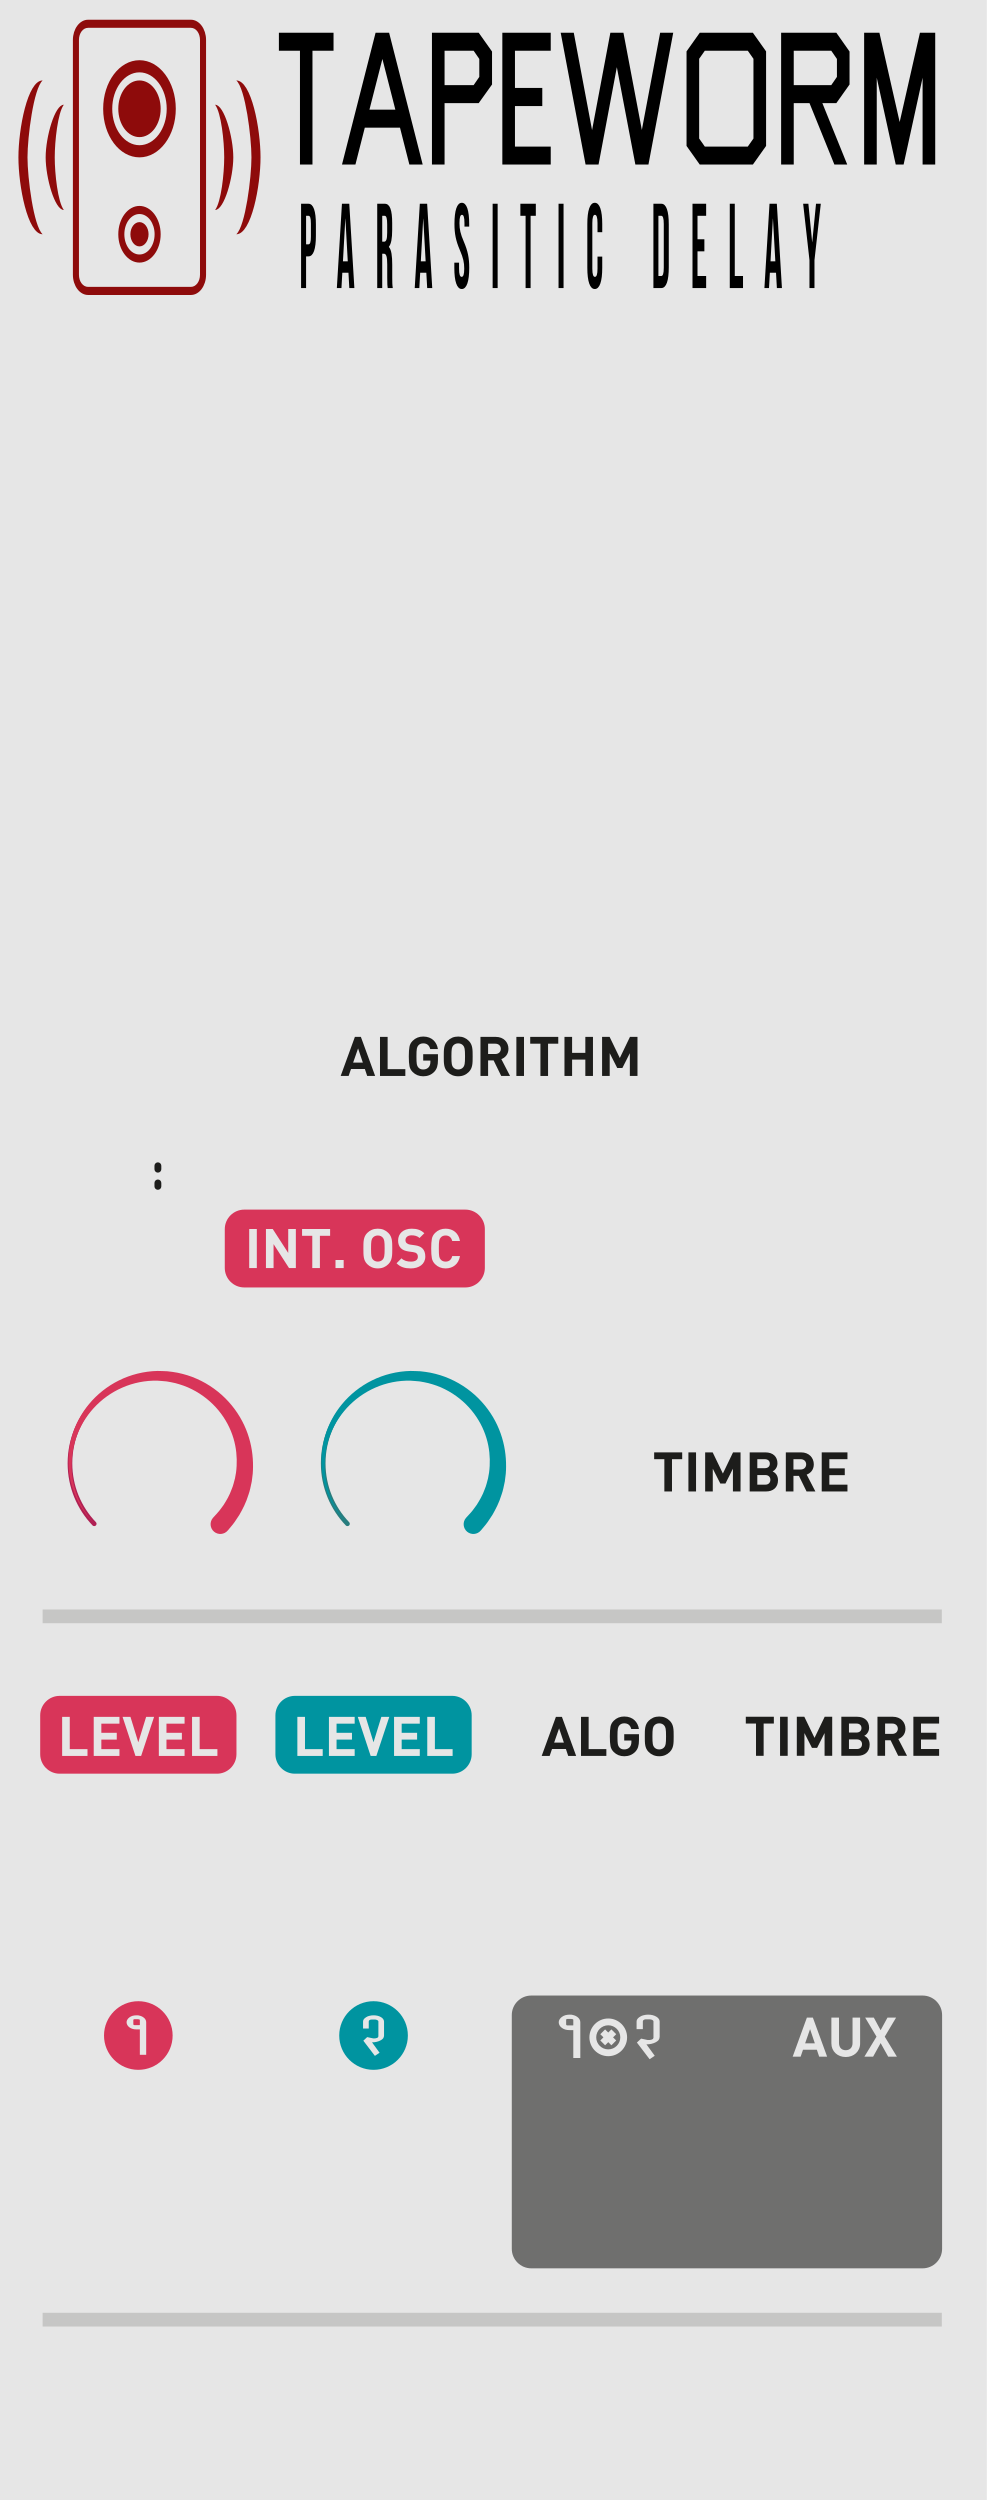
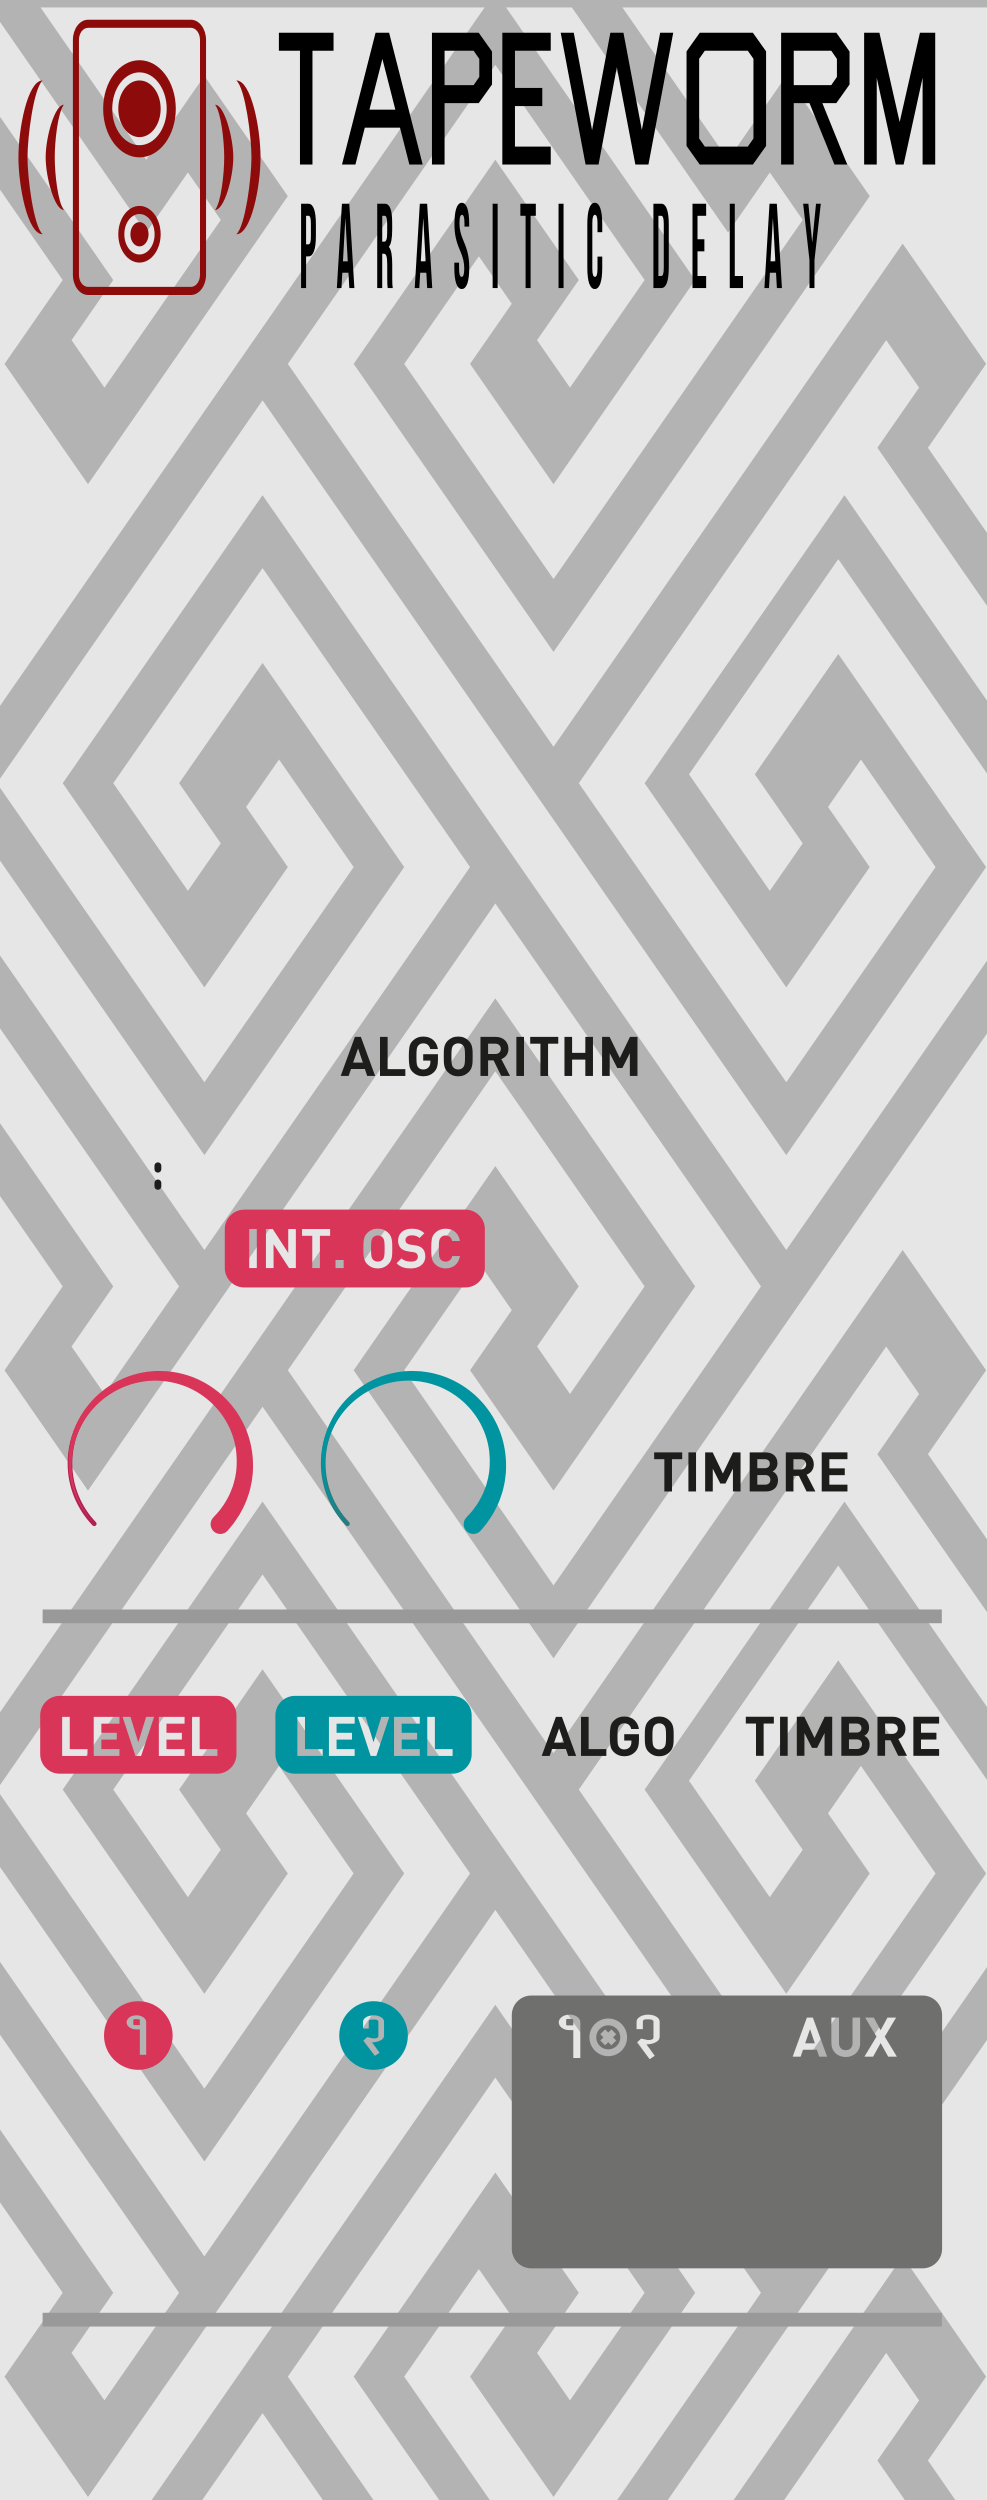
<svg xmlns="http://www.w3.org/2000/svg" version="1.1" x="0px" y="0px" width="150px" height="380px" viewBox="0 0 150 380" enable-background="new 0 0 150 380" xml:space="preserve" id="svg466">
  <defs id="defs470" />
  <g id="faceplate">
    <rect id="background" fill="#E6E6E6" width="150" height="380" />
+     <path d="M -17.584,431.363 H 168.16 V -14.8 H -17.584 Z m 11.056,-309.962 37.591,54.177 30.376,-43.782 -21.531,-31.031 -12.686,18.283 6.342,9.144 -5.004,7.212 -11.346,-16.355 22.694,-32.703 31.539,45.451 -40.384,58.202 -37.591,-54.177 z m 0,25.495 33.75,48.638 -11.348,16.355 -5.002,-7.212 6.342,-9.144 -23.742,-34.217 v -14.42 z m 0,25.495 16.06,23.143 -8.845,12.747 12.686,18.286 61.915,-89.233 40.384,58.198 -31.539,45.455 -22.694,-32.707 11.348,-16.351 5.002,7.212 -6.342,9.14 12.686,18.286 21.531,-31.034 -30.376,-43.778 -81.816,117.914 z m 0,101.98 37.591,54.177 30.376,-43.782 -21.531,-31.03 -12.686,18.283 6.342,9.144 -5.004,7.212 -11.346,-16.355 22.694,-32.703 31.539,45.451 -40.384,58.202 -37.591,-54.178 z m 0,25.492 33.748,48.641 -11.346,16.352 -5.004,-7.208 6.344,-9.144 -23.742,-34.217 v -14.424 z m 0,115.566 V 325.362 L 9.532,348.505 0.687,361.252 13.373,379.538 75.288,290.306 115.672,348.504 84.133,393.959 61.439,361.252 72.787,344.901 l 5.002,7.211 -6.342,9.14 12.686,18.286 21.531,-31.034 -30.376,-43.778 -56.911,82.02 12.686,18.286 8.845,-12.747 16.06,23.143 z m 70.178,0 -23.742,-34.217 -6.344,9.143 -5.001,-7.211 11.346,-16.352 33.75,48.638 h -10.008 z m 93.454,0 h -5.004 l -23.742,-34.217 -6.344,9.143 -5.002,-7.211 17.69,-25.495 5.002,7.211 -6.342,9.14 23.742,34.221 z m 0,-18.283 -16.06,-23.147 8.845,-12.748 -12.686,-18.283 -30.376,43.778 12.686,18.286 8.845,-12.747 16.06,23.143 H 81.34 l -37.591,-54.177 31.539,-45.451 22.694,32.703 -11.348,16.355 -5.002,-7.211 6.342,-9.144 -12.686,-18.282 -21.531,31.03 30.376,43.782 72.971,-105.167 z m 0,-108.354 -37.591,54.177 -79.605,-114.728 -30.376,43.778 21.531,31.034 12.686,-18.286 -6.342,-9.14 5.001,-7.211 11.346,16.351 -22.692,32.707 -31.539,-45.455 40.384,-58.198 79.605,114.728 30.376,-43.782 -22.471,-32.385 -12.686,18.286 7.281,10.495 -5.002,7.212 -12.286,-17.706 22.692,-32.707 29.686,42.784 v 8.047 z m 0,-19.122 -28.746,-41.429 -30.376,43.778 21.531,31.034 12.686,-18.286 -6.342,-9.14 5.002,-7.211 11.348,16.351 -22.694,32.707 -31.539,-45.455 46.728,-67.342 5.002,7.212 -6.342,9.14 23.742,34.221 z m 0,-25.495 -16.06,-23.146 8.845,-12.748 -12.686,-18.283 -53.07,76.485 -40.384,-58.202 31.539,-45.451 22.694,32.703 -11.348,16.355 -5.002,-7.212 6.342,-9.144 -12.686,-18.282 -21.531,31.03 30.376,43.782 72.971,-105.167 z m 0,-108.354 -37.591,54.177 L 39.908,75.271 9.532,119.049 31.063,150.083 43.749,131.797 37.407,122.657 42.409,115.445 53.755,131.796 31.063,164.504 -0.476,119.049 39.908,60.851 119.513,175.578 149.889,131.797 127.418,99.412 114.732,117.698 l 7.281,10.495 -5.002,7.212 -12.286,-17.707 22.692,-32.706 29.686,42.784 v 8.047 z m 0,-19.121 -28.746,-41.429 -30.376,43.778 21.531,31.034 12.686,-18.286 -6.342,-9.14 5.002,-7.212 11.348,16.351 -22.694,32.707 -31.539,-45.455 46.728,-67.342 5.002,7.212 -6.342,9.14 23.742,34.221 z m 0,-115.566 V 91.205 L 141.044,68.059 149.889,55.311 137.203,37.029 84.133,113.513 43.749,55.311 75.288,9.86 97.982,42.564 86.634,58.919 81.632,51.707 87.974,42.564 75.288,24.281 53.757,55.311 84.133,99.093 132.199,29.816 119.513,11.533 110.668,24.281 94.608,1.134 Z m -70.178,0 23.742,34.221 6.344,-9.143 5.002,7.212 -6.342,9.14 L 84.133,88.019 61.439,55.311 72.787,38.96 77.789,46.172 71.447,55.311 84.133,73.598 105.664,42.564 76.918,1.134 Z m -13.267,0 L -6.528,116.7 V 19.421 L 9.532,42.564 0.687,55.311 13.373,73.598 43.749,29.816 31.063,11.533 22.218,24.281 6.158,1.134 Z m -75.183,0 23.742,34.221 6.344,-9.143 5.001,7.212 L 15.873,58.919 10.872,51.707 17.213,42.564 -6.528,8.347 V 1.134 Z" id="path1-7" style="fill:#b3b3b3;stroke-width:0.372" />
    <g id="g39">
      <path fill="#D83559" d="M70.739,183.862H37.125c-1.627,0-2.958,1.331-2.958,2.957v5.917c0,1.626,1.331,2.956,2.958,2.956h33.614    c1.627,0,2.958-1.33,2.958-2.956v-5.917C73.697,185.192,72.366,183.862,70.739,183.862z M39.037,192.749h-1.159v-5.939h1.159    V192.749z M44.969,192.749h-1.035l-2.352-3.645v3.645h-1.159v-5.939h1.034l2.352,3.637v-3.637h1.16V192.749z M50.177,187.845    h-1.552v4.904h-1.159v-4.904h-1.552v-1.035h4.263V187.845z M52.239,192.749h-1.243v-1.234h1.243V192.749z M59.032,192.148    c-0.417,0.417-0.927,0.651-1.602,0.651c-0.676,0-1.194-0.234-1.61-0.651c-0.6-0.6-0.584-1.343-0.584-2.369    c0-1.026-0.016-1.768,0.584-2.369c0.417-0.417,0.934-0.651,1.61-0.651c0.675,0,1.184,0.234,1.602,0.651    c0.6,0.601,0.591,1.343,0.591,2.369C59.623,190.805,59.632,191.549,59.032,192.148z M62.446,192.8    c-0.901,0-1.585-0.191-2.169-0.784l0.751-0.75c0.376,0.375,0.884,0.499,1.434,0.499c0.684,0,1.052-0.259,1.052-0.733    c0-0.208-0.058-0.383-0.185-0.501c-0.116-0.108-0.25-0.167-0.525-0.208l-0.718-0.1c-0.508-0.075-0.883-0.234-1.15-0.493    c-0.284-0.283-0.425-0.667-0.425-1.167c0-1.06,0.783-1.802,2.068-1.802c0.817,0,1.41,0.201,1.918,0.693l-0.734,0.725    c-0.375-0.358-0.825-0.408-1.217-0.408c-0.618,0-0.918,0.342-0.918,0.75c0,0.15,0.051,0.309,0.175,0.425    c0.117,0.109,0.31,0.201,0.55,0.234l0.701,0.1c0.542,0.075,0.884,0.225,1.135,0.458c0.317,0.301,0.458,0.735,0.458,1.261    C64.648,192.148,63.688,192.8,62.446,192.8z M66.995,191.457c0.175,0.208,0.426,0.308,0.742,0.308c0.56,0,0.876-0.334,1.001-0.841    h1.177c-0.201,1.208-1.051,1.876-2.187,1.876c-0.633,0-1.167-0.218-1.602-0.651c-0.259-0.257-0.417-0.559-0.483-0.893    c-0.067-0.333-0.101-0.825-0.101-1.476c0-0.65,0.034-1.142,0.101-1.476c0.066-0.342,0.224-0.634,0.483-0.893    c0.434-0.434,0.968-0.651,1.602-0.651c1.143,0,1.986,0.667,2.187,1.877h-1.177c-0.125-0.509-0.442-0.842-1.001-0.842    c-0.316,0-0.566,0.1-0.742,0.309c-0.242,0.258-0.292,0.525-0.292,1.676C66.703,190.932,66.753,191.198,66.995,191.457z" id="path35" />
      <path fill="#D83559" d="M57.431,187.795c-0.318,0-0.584,0.124-0.751,0.317c-0.224,0.25-0.283,0.525-0.283,1.667    c0,1.144,0.059,1.418,0.283,1.669c0.167,0.191,0.434,0.315,0.751,0.315c0.316,0,0.575-0.124,0.742-0.315    c0.225-0.251,0.292-0.526,0.292-1.669c0-1.142-0.066-1.418-0.292-1.667C58.005,187.919,57.747,187.795,57.431,187.795z" id="path37" />
    </g>
    <g id="g53">
      <path fill="#1D1D1B" d="M102.142,221.797v4.905h-1.16v-4.905h-1.55v-1.035h4.262v1.035H102.142z" id="path41" />
      <path fill="#1D1D1B" d="M104.639,226.702v-5.94h1.159v5.94H104.639z" id="path43" />
      <path fill="#1D1D1B" d="M111.404,226.702v-3.462l-1.134,2.253h-0.784l-1.143-2.253v3.462h-1.159v-5.94h1.142l1.552,3.214    l1.543-3.214h1.143v5.94H111.404z" id="path45" />
      <path fill="#1D1D1B" d="M116.438,226.702h-2.485v-5.94h2.385c1.16,0,1.836,0.652,1.836,1.669c0,0.66-0.435,1.084-0.733,1.227    c0.358,0.167,0.816,0.542,0.816,1.335C118.256,226.101,117.497,226.702,116.438,226.702z M116.245,221.797h-1.134v1.367h1.134    c0.493,0,0.769-0.274,0.769-0.683C117.014,222.072,116.738,221.797,116.245,221.797z M116.32,224.208h-1.209v1.461h1.209    c0.526,0,0.776-0.335,0.776-0.736C117.097,224.534,116.847,224.208,116.32,224.208z" id="path47" />
      <path fill="#1D1D1B" d="M122.597,226.702l-1.16-2.368h-0.833v2.368h-1.159v-5.94h2.327c1.209,0,1.926,0.828,1.926,1.82    c0,0.833-0.508,1.351-1.084,1.559l1.326,2.562H122.597z M121.695,221.797h-1.092v1.569h1.092c0.51,0,0.843-0.326,0.843-0.784    C122.538,222.123,122.205,221.797,121.695,221.797z" id="path49" />
      <path fill="#1D1D1B" d="M124.901,226.702v-5.94h3.912v1.035h-2.752v1.395h2.344v1.032h-2.344v1.445h2.752v1.033H124.901z" id="path51" />
    </g>
-     <rect x="6.479" y="351.541" fill="#C6C6C5" width="136.679" height="2.091" id="rect55" />
+     <rect x="6.479" y="351.541" fill="#C6C6C5" width="136.679" height="2.091" id="rect55" style="fill:#999999" />
    <g id="g241">
      <path fill="#1D1D1B" d="M55.812,163.545l-0.351-1.052h-2.11l-0.358,1.052h-1.21l2.161-5.939h0.91l2.168,5.939H55.812z     M54.427,159.358l-0.75,2.16h1.476L54.427,159.358z" id="path223" />
      <path fill="#1D1D1B" d="M57.759,163.545v-5.939h1.16v4.905h2.693v1.034H57.759z" id="path225" />
      <path fill="#1D1D1B" d="M66.003,162.92c-0.459,0.466-1.011,0.675-1.677,0.675c-0.634,0-1.168-0.217-1.602-0.651    c-0.259-0.258-0.418-0.559-0.484-0.893c-0.066-0.333-0.101-0.825-0.101-1.476c0-0.65,0.035-1.142,0.101-1.477    c0.066-0.342,0.225-0.633,0.484-0.892c0.434-0.434,0.968-0.651,1.602-0.651c1.351,0,2.076,0.868,2.235,1.902h-1.167    c-0.143-0.576-0.493-0.867-1.067-0.867c-0.31,0-0.56,0.108-0.743,0.317c-0.217,0.275-0.285,0.492-0.285,1.668    c0,1.168,0.051,1.402,0.285,1.677c0.175,0.209,0.425,0.309,0.743,0.309c0.342,0,0.617-0.109,0.825-0.334    c0.175-0.2,0.267-0.467,0.267-0.792v-0.225h-1.092v-0.968h2.243v0.867C66.569,161.978,66.41,162.486,66.003,162.92z" id="path227" />
      <path fill="#1D1D1B" d="M71.251,162.944c-0.417,0.417-0.926,0.651-1.602,0.651c-0.676,0-1.193-0.233-1.609-0.651    c-0.601-0.6-0.585-1.343-0.585-2.369s-0.016-1.768,0.585-2.369c0.417-0.417,0.933-0.651,1.609-0.651    c0.676,0,1.184,0.234,1.602,0.651c0.601,0.601,0.592,1.343,0.592,2.369S71.853,162.344,71.251,162.944z M70.392,158.908    c-0.166-0.192-0.425-0.317-0.742-0.317c-0.318,0-0.584,0.125-0.75,0.317c-0.225,0.25-0.284,0.526-0.284,1.668    c0,1.143,0.059,1.418,0.284,1.668c0.166,0.192,0.433,0.317,0.75,0.317c0.317,0,0.576-0.125,0.742-0.317    c0.227-0.25,0.292-0.525,0.292-1.668C70.684,159.434,70.618,159.157,70.392,158.908z" id="path229" />
      <path fill="#1D1D1B" d="M76.185,163.545l-1.159-2.369H74.19v2.369h-1.16v-5.939h2.328c1.209,0,1.927,0.826,1.927,1.818    c0,0.834-0.51,1.352-1.084,1.56l1.326,2.562H76.185z M75.283,158.641H74.19v1.568h1.093c0.508,0,0.843-0.325,0.843-0.785    C76.126,158.966,75.792,158.641,75.283,158.641z" id="path231" />
      <path fill="#1D1D1B" d="M78.489,163.545v-5.939h1.159v5.939H78.489z" id="path233" />
      <path fill="#1D1D1B" d="M83.304,158.641v4.905h-1.159v-4.905h-1.553v-1.035h4.263v1.035H83.304z" id="path235" />
      <path fill="#1D1D1B" d="M88.971,163.545v-2.486h-2.012v2.486H85.8v-5.939h1.159v2.428h2.012v-2.428h1.159v5.939H88.971z" id="path237" />
      <path fill="#1D1D1B" d="M95.737,163.545v-3.462l-1.134,2.252h-0.784l-1.143-2.252v3.462h-1.159v-5.939h1.143l1.551,3.212    l1.544-3.212h1.142v5.939H95.737z" id="path239" />
    </g>
    <path fill="none" stroke="#AF2053" stroke-width="0.709" stroke-linecap="round" stroke-miterlimit="10" d="M14.32,231.616   c-2.284-2.388-3.686-5.626-3.686-9.191c0-7.346,5.954-13.301,13.301-13.301c7.346,0,13.301,5.955,13.301,13.301   c0,3.563-1.399,6.8-3.682,9.188" id="path243" />
    <path fill="none" stroke="#287C7D" stroke-width="0.709" stroke-linecap="round" stroke-miterlimit="10" d="M52.813,231.616   c-2.284-2.388-3.686-5.626-3.686-9.191c0-7.346,5.954-13.301,13.301-13.301c7.345,0,13.301,5.955,13.301,13.301   c0,3.563-1.4,6.8-3.682,9.188" id="path245" />
    <path fill="#D83559" d="M14.32,231.616c0,0-0.164-0.18-0.471-0.516c-0.319-0.324-0.728-0.854-1.216-1.553   c-0.453-0.719-0.996-1.615-1.391-2.744c-0.417-1.117-0.754-2.443-0.817-3.925c-0.079-1.469,0.062-3.093,0.562-4.739   c0.494-1.636,1.345-3.274,2.548-4.723c1.199-1.449,2.75-2.702,4.54-3.589c1.786-0.888,3.811-1.396,5.857-1.444   c0.562,0.019,0.983,0.017,1.499,0.049c0.517,0.073,1.055,0.112,1.558,0.223c1.001,0.212,1.991,0.501,2.917,0.923   c1.865,0.817,3.521,2.031,4.834,3.48c1.318,1.444,2.291,3.121,2.893,4.826c0.607,1.718,0.839,3.415,0.827,5.043   c-0.018,0.375,0.002,0.693-0.047,1.093c-0.049,0.396-0.097,0.782-0.144,1.159c-0.155,0.717-0.273,1.397-0.5,2.011   c-0.375,1.251-0.922,2.26-1.387,3.073c-0.499,0.794-0.927,1.399-1.263,1.776c-0.324,0.387-0.497,0.593-0.497,0.593   c-0.524,0.628-1.457,0.709-2.083,0.186c-0.625-0.525-0.709-1.457-0.185-2.084c0.012-0.015,0.025-0.029,0.039-0.045l0.092-0.1   c0,0,0.146-0.159,0.418-0.457c0.288-0.287,0.65-0.76,1.087-1.379c0.401-0.641,0.892-1.433,1.242-2.438   c0.214-0.486,0.329-1.049,0.488-1.615c0.05-0.279,0.101-0.566,0.154-0.86c0.059-0.289,0.06-0.687,0.095-1.035   c0.069-1.275-0.05-2.755-0.491-4.205c-0.437-1.459-1.192-2.922-2.264-4.218c-1.069-1.296-2.452-2.421-4.049-3.216   c-0.792-0.409-1.649-0.7-2.526-0.933c-0.435-0.118-0.866-0.165-1.303-0.257c-0.448-0.053-0.999-0.077-1.404-0.114   c-1.835-0.045-3.681,0.324-5.349,1.058c-1.671,0.728-3.159,1.813-4.341,3.109c-1.186,1.296-2.062,2.797-2.604,4.325   c-0.547,1.524-0.757,3.075-0.752,4.51c-0.008,1.432,0.258,2.738,0.613,3.849c0.333,1.125,0.826,2.031,1.24,2.765   c0.449,0.714,0.831,1.262,1.135,1.602C14.165,231.429,14.32,231.616,14.32,231.616z" id="path247" />
    <path fill="#0094A0" d="M52.783,231.616c0,0-0.164-0.18-0.471-0.516c-0.319-0.324-0.729-0.854-1.216-1.553   c-0.454-0.719-0.997-1.615-1.391-2.744c-0.417-1.117-0.754-2.443-0.817-3.925c-0.078-1.469,0.062-3.093,0.562-4.739   c0.494-1.636,1.345-3.274,2.548-4.723c1.199-1.449,2.75-2.702,4.54-3.589c1.786-0.888,3.81-1.396,5.857-1.444   c0.562,0.019,0.983,0.017,1.499,0.049c0.517,0.073,1.054,0.112,1.558,0.223c1.001,0.212,1.991,0.501,2.918,0.923   c1.864,0.817,3.521,2.031,4.834,3.48c1.318,1.444,2.292,3.121,2.893,4.826c0.607,1.718,0.84,3.415,0.827,5.043   c-0.018,0.375,0.003,0.693-0.047,1.093c-0.049,0.396-0.097,0.782-0.144,1.159c-0.154,0.717-0.272,1.397-0.5,2.011   c-0.375,1.251-0.922,2.26-1.386,3.073c-0.5,0.794-0.927,1.399-1.264,1.776c-0.324,0.387-0.497,0.593-0.497,0.593   c-0.523,0.628-1.457,0.709-2.083,0.186c-0.625-0.525-0.709-1.457-0.184-2.084c0.012-0.015,0.025-0.029,0.039-0.045l0.092-0.1   c0,0,0.146-0.159,0.417-0.457c0.289-0.287,0.65-0.76,1.087-1.379c0.402-0.641,0.892-1.433,1.242-2.438   c0.214-0.486,0.329-1.049,0.488-1.615c0.05-0.279,0.101-0.566,0.154-0.86c0.059-0.289,0.06-0.687,0.095-1.035   c0.069-1.275-0.05-2.755-0.491-4.205c-0.437-1.459-1.192-2.922-2.264-4.218c-1.069-1.296-2.453-2.421-4.049-3.216   c-0.792-0.409-1.649-0.7-2.527-0.933c-0.435-0.118-0.866-0.165-1.303-0.257c-0.448-0.053-1-0.077-1.404-0.114   c-1.835-0.045-3.681,0.324-5.349,1.058c-1.671,0.728-3.159,1.813-4.341,3.109c-1.186,1.296-2.062,2.797-2.604,4.325   c-0.547,1.524-0.757,3.075-0.751,4.51c-0.008,1.432,0.257,2.738,0.613,3.849c0.333,1.125,0.826,2.031,1.24,2.765   c0.449,0.714,0.83,1.262,1.135,1.602C52.628,231.429,52.783,231.616,52.783,231.616z" id="path249" />
    <path fill="#D83559" d="M32.983,257.772H9.068c-1.627,0-2.958,1.331-2.958,2.957v5.915c0,1.628,1.331,2.958,2.958,2.958h23.915   c1.627,0,2.958-1.33,2.958-2.958v-5.915C35.94,259.104,34.61,257.772,32.983,257.772z M13.299,266.898H9.446v-5.939h1.159v4.906   h2.694V266.898z M18.157,261.994h-2.753v1.394h2.344v1.033h-2.344v1.444h2.753v1.033h-3.912v-5.939h3.912V261.994z M21.454,266.898   h-0.867l-1.96-5.939h1.201l1.193,3.872l1.193-3.872h1.209L21.454,266.898z M28.055,261.994h-2.752v1.394h2.343v1.033h-2.343v1.444   h2.752v1.033h-3.912v-5.939h3.912V261.994z M33.045,266.898h-3.853v-5.939h1.159v4.906h2.694V266.898z" id="path251" />
    <path fill="#0094A0" d="M68.736,257.772H44.821c-1.627,0-2.958,1.331-2.958,2.957v5.915c0,1.628,1.331,2.958,2.958,2.958h23.915   c1.627,0,2.958-1.33,2.958-2.958v-5.915C71.694,259.104,70.363,257.772,68.736,257.772z M49.052,266.898h-3.854v-5.939h1.16v4.906   h2.694V266.898z M53.91,261.994h-2.753v1.394H53.5v1.033h-2.343v1.444h2.753v1.033h-3.912v-5.939h3.912V261.994z M57.207,266.898   h-0.868l-1.96-5.939h1.202l1.192,3.872l1.193-3.872h1.209L57.207,266.898z M63.808,261.994h-2.753v1.394h2.344v1.033h-2.344v1.444   h2.753v1.033h-3.912v-5.939h3.912V261.994z M68.798,266.898h-3.854v-5.939h1.159v4.906h2.695V266.898z" id="path253" />
    <g id="g267">
      <path fill="#1D1D1B" d="M116.072,261.98v4.904h-1.159v-4.904h-1.551v-1.035h4.263v1.035H116.072z" id="path255" />
      <path fill="#1D1D1B" d="M118.569,266.885v-5.939h1.159v5.939H118.569z" id="path257" />
      <path fill="#1D1D1B" d="M125.335,266.885v-3.462l-1.134,2.253h-0.784l-1.143-2.253v3.462h-1.159v-5.939h1.142l1.552,3.213    l1.544-3.213h1.142v5.939H125.335z" id="path259" />
      <path fill="#1D1D1B" d="M130.368,266.885h-2.485v-5.939h2.385c1.16,0,1.836,0.651,1.836,1.668c0,0.661-0.434,1.084-0.733,1.228    c0.358,0.167,0.817,0.542,0.817,1.334C132.188,266.283,131.428,266.885,130.368,266.885z M130.176,261.98h-1.134v1.367h1.134    c0.493,0,0.769-0.275,0.769-0.683C130.944,262.255,130.669,261.98,130.176,261.98z M130.251,264.391h-1.209v1.461h1.209    c0.526,0,0.776-0.334,0.776-0.735C131.027,264.717,130.777,264.391,130.251,264.391z" id="path261" />
      <path fill="#1D1D1B" d="M136.527,266.885l-1.159-2.368h-0.834v2.368h-1.159v-5.939h2.327c1.209,0,1.927,0.827,1.927,1.819    c0,0.833-0.509,1.351-1.084,1.559l1.325,2.562H136.527z M135.627,261.98h-1.093v1.568h1.093c0.509,0,0.842-0.326,0.842-0.784    C136.469,262.306,136.136,261.98,135.627,261.98z" id="path263" />
      <path fill="#1D1D1B" d="M138.833,266.885v-5.939h3.912v1.035h-2.753v1.394h2.344v1.033h-2.344v1.444h2.753v1.033H138.833z" id="path265" />
    </g>
-     <rect x="6.479" y="244.643" fill="#C6C6C5" width="136.679" height="2.088" id="rect269" />
+     <rect x="6.479" y="244.643" fill="#C6C6C5" width="136.679" height="2.088" id="rect269" style="fill:#999999" />
    <g id="g279">
      <path fill="#1D1D1B" d="M86.367,266.898l-0.351-1.051h-2.109l-0.358,1.051h-1.211l2.161-5.939h0.909l2.168,5.939H86.367z     M84.982,262.712l-0.75,2.159h1.476L84.982,262.712z" id="path271" />
      <path fill="#1D1D1B" d="M88.314,266.898v-5.939h1.159v4.906h2.693v1.033H88.314z" id="path273" />
      <path fill="#1D1D1B" d="M96.559,266.273c-0.46,0.467-1.011,0.677-1.678,0.677c-0.633,0-1.167-0.219-1.601-0.652    c-0.259-0.257-0.418-0.559-0.484-0.893c-0.066-0.332-0.101-0.825-0.101-1.476c0-0.649,0.034-1.143,0.101-1.477    c0.066-0.343,0.226-0.634,0.484-0.893c0.434-0.435,0.968-0.65,1.601-0.65c1.352,0,2.077,0.868,2.235,1.901h-1.167    c-0.143-0.574-0.493-0.866-1.068-0.866c-0.31,0-0.559,0.108-0.742,0.316c-0.217,0.274-0.284,0.492-0.284,1.668    c0,1.168,0.051,1.402,0.284,1.678c0.175,0.207,0.425,0.308,0.742,0.308c0.343,0,0.618-0.108,0.825-0.335    c0.176-0.199,0.268-0.466,0.268-0.79v-0.227h-1.093v-0.968h2.244v0.868C97.125,265.332,96.966,265.839,96.559,266.273z" id="path275" />
      <path fill="#1D1D1B" d="M101.807,266.298c-0.417,0.418-0.926,0.652-1.602,0.652s-1.192-0.234-1.609-0.652    c-0.601-0.6-0.585-1.343-0.585-2.368c0-1.026-0.016-1.769,0.585-2.369c0.417-0.416,0.934-0.65,1.609-0.65s1.185,0.234,1.602,0.65    c0.602,0.601,0.592,1.343,0.592,2.369C102.398,264.955,102.408,265.698,101.807,266.298z M100.947,262.262    c-0.166-0.192-0.425-0.316-0.742-0.316s-0.584,0.124-0.75,0.316c-0.226,0.25-0.285,0.525-0.285,1.668    c0,1.144,0.06,1.419,0.285,1.669c0.166,0.191,0.433,0.316,0.75,0.316s0.576-0.125,0.742-0.316c0.226-0.25,0.292-0.525,0.292-1.669    C101.239,262.787,101.173,262.512,100.947,262.262z" id="path277" />
    </g>
    <g id="g285">
      <polygon fill="#D83559" points="21.175,306.951 20.953,306.917 20.778,306.917 20.43,306.917 20.312,306.951 20.265,307.024     20.265,307.685 20.297,307.771 20.405,307.817 20.753,307.817 20.953,307.817 21.206,307.817 21.257,307.795 21.257,307.735     21.257,307.024 21.212,306.988   " id="polygon281" />
      <path fill="#D83559" d="M21.024,304.183c-2.879,0-5.214,2.335-5.214,5.216s2.335,5.216,5.214,5.216    c2.881,0,5.216-2.335,5.216-5.216S23.906,304.183,21.024,304.183z M22.221,312.33h-0.964v-3.861h-0.518    c-0.204,0-0.391-0.021-0.568-0.071c-0.171-0.042-0.334-0.124-0.489-0.233c-0.152-0.11-0.261-0.232-0.334-0.367    c-0.069-0.133-0.11-0.273-0.11-0.418c0-0.13,0.041-0.259,0.11-0.383c0.073-0.129,0.175-0.244,0.32-0.351    c0.139-0.105,0.295-0.188,0.479-0.24c0.102-0.024,0.202-0.045,0.283-0.058c0.096-0.018,0.198-0.021,0.31-0.021    c0.139,0,0.238,0.002,0.297,0.01c0.063,0.008,0.169,0.034,0.32,0.081c0.153,0.045,0.295,0.114,0.43,0.212    c0.139,0.094,0.25,0.206,0.322,0.337c0.076,0.13,0.112,0.267,0.112,0.411V312.33z" id="path283" />
    </g>
    <path fill="#0094A0" d="M56.779,304.183c-2.881,0-5.216,2.335-5.216,5.216s2.335,5.216,5.216,5.216s5.216-2.335,5.216-5.216   S59.66,304.183,56.779,304.183z M58.374,309.41c0,0.146-0.047,0.283-0.136,0.422c-0.092,0.114-0.226,0.219-0.396,0.306   c-0.169,0.094-0.365,0.165-0.583,0.219c-0.216,0.055-0.453,0.081-0.711,0.081l1.146,1.579l-0.711,0.477l-1.756-2.307l0.583-0.546   l0.898,0.191h0.32c0.114-0.014,0.206-0.036,0.273-0.062c0.069-0.026,0.118-0.058,0.149-0.088l0.065-0.148v-2.295   c-0.02-0.055-0.037-0.087-0.057-0.105c-0.039-0.039-0.088-0.071-0.157-0.103l-0.057-0.012l-0.055-0.024h-0.059l-0.055-0.022h-0.151   h-0.146c-0.145,0-0.249,0-0.31,0c-0.084,0-0.155,0.015-0.22,0.041c-0.069,0.028-0.118,0.062-0.157,0.102l-0.041,0.139v1.078h-0.866   v-1.07c0-0.12,0.039-0.236,0.118-0.342c0.075-0.106,0.189-0.208,0.348-0.304c0.149-0.096,0.293-0.161,0.434-0.193   c0.149-0.037,0.267-0.062,0.358-0.076c0.102-0.016,0.208-0.022,0.322-0.022c0.22,0,0.426,0.022,0.617,0.067   c0.188,0.047,0.363,0.114,0.52,0.206c0.155,0.092,0.269,0.193,0.347,0.308c0.037,0.053,0.067,0.112,0.089,0.173   c0.022,0.062,0.037,0.127,0.037,0.196V309.41z" id="path287" />
    <g id="g297">
      <polygon fill="#6F6F6E" points="122.379,310.588 123.855,310.588 123.13,308.429   " id="polygon289" />
      <polygon fill="#6F6F6E" points="87.054,306.914 86.816,306.876 86.616,306.876 86.24,306.876 86.103,306.914 86.053,306.992     86.053,307.722 86.091,307.813 86.206,307.864 86.591,307.864 86.809,307.864 87.091,307.864 87.142,307.838 87.142,307.774     87.142,306.99 87.092,306.951   " id="polygon291" />
      <path fill="#6F6F6E" d="M140.24,303.324H80.75c-1.627,0-2.958,1.331-2.958,2.957v35.547c0,1.628,1.331,2.959,2.958,2.959h59.49    c1.627,0,2.958-1.331,2.958-2.959v-35.547C143.198,304.655,141.867,303.324,140.24,303.324z M88.206,312.821h-1.064v-4.244h-0.563    c-0.225,0-0.434-0.024-0.625-0.075c-0.193-0.049-0.372-0.137-0.539-0.257c-0.166-0.122-0.29-0.257-0.369-0.403    s-0.119-0.3-0.119-0.461c0-0.141,0.04-0.283,0.119-0.42c0.079-0.138,0.195-0.267,0.351-0.385c0.154-0.116,0.332-0.206,0.531-0.265    c0.109-0.024,0.214-0.045,0.313-0.062c0.101-0.018,0.213-0.026,0.338-0.026c0.151,0,0.259,0.004,0.326,0.013    c0.066,0.008,0.184,0.038,0.351,0.09c0.167,0.049,0.325,0.126,0.476,0.231c0.149,0.104,0.267,0.229,0.351,0.371    c0.083,0.141,0.125,0.291,0.125,0.452V312.821z M92.454,312.54c-1.58,0-2.864-1.283-2.864-2.864c0-1.579,1.284-2.865,2.864-2.865    c1.581,0,2.865,1.286,2.865,2.865C95.319,311.257,94.035,312.54,92.454,312.54z M100.265,309.612c0,0.161-0.05,0.315-0.15,0.465    c-0.101,0.126-0.244,0.238-0.433,0.34c-0.188,0.1-0.4,0.18-0.638,0.238c-0.238,0.06-0.498,0.088-0.782,0.088l1.258,1.736    l-0.782,0.521l-1.929-2.533l0.639-0.601l0.989,0.214h0.351c0.126-0.019,0.226-0.041,0.301-0.071    c0.074-0.028,0.129-0.062,0.162-0.094l0.075-0.165v-2.522c-0.024-0.06-0.046-0.096-0.062-0.114    c-0.041-0.041-0.101-0.079-0.175-0.114l-0.063-0.012l-0.062-0.024h-0.063l-0.062-0.027h-0.163h-0.161c-0.159,0-0.272,0-0.339,0    c-0.093,0-0.173,0.017-0.244,0.045c-0.071,0.031-0.128,0.067-0.169,0.11l-0.05,0.155v1.182h-0.952v-1.172    c0-0.135,0.044-0.261,0.132-0.379c0.087-0.116,0.215-0.229,0.382-0.332c0.167-0.106,0.327-0.178,0.481-0.214    c0.155-0.039,0.287-0.065,0.395-0.082c0.109-0.018,0.226-0.026,0.351-0.026c0.242,0,0.468,0.026,0.677,0.075    c0.208,0.052,0.398,0.127,0.569,0.227s0.299,0.214,0.382,0.338c0.042,0.06,0.074,0.123,0.1,0.189    c0.025,0.067,0.038,0.139,0.038,0.212V309.612z M124.515,312.615l-0.351-1.051h-2.109l-0.359,1.051h-1.21l2.161-5.939h0.909    l2.168,5.939H124.515z M130.74,310.58c0,1.262-0.968,2.087-2.187,2.087c-1.216,0-2.184-0.825-2.184-2.087v-3.904h1.159v3.863    c0,0.685,0.399,1.093,1.024,1.093c0.626,0,1.035-0.408,1.035-1.093v-3.863h1.151V310.58z M135.006,312.615l-1.151-2.067    l-1.142,2.067h-1.326l1.843-3.044l-1.727-2.896h1.317l1.034,1.92l1.043-1.92h1.31l-1.727,2.896l1.851,3.044H135.006z" id="path293" />
      <path fill="#6F6F6E" d="M92.454,307.846c-1.008,0-1.829,0.821-1.829,1.83c0,1.008,0.821,1.829,1.829,1.829    c1.009,0,1.83-0.821,1.83-1.829C94.284,308.667,93.463,307.846,92.454,307.846z M92.932,310.884l-0.478-0.477l-0.477,0.477    l-0.731-0.731l0.477-0.477l-0.477-0.475l0.731-0.732l0.476,0.476l0.478-0.478l0.731,0.731l-0.476,0.478l0.477,0.477    L92.932,310.884z" id="path295" />
    </g>
    <g id="g301">
      <path fill="#1D1D1B" d="M23.999,180.849c-0.289,0-0.521-0.233-0.521-0.521v-0.521c0-0.289,0.233-0.521,0.521-0.521    c0.288,0,0.521,0.233,0.521,0.521v0.521C24.52,180.616,24.287,180.849,23.999,180.849z M23.999,178.241    c-0.289,0-0.521-0.233-0.521-0.521v-0.522c0-0.288,0.233-0.521,0.521-0.521c0.288,0,0.521,0.233,0.521,0.521v0.522    C24.52,178.007,24.287,178.241,23.999,178.241z" id="path299" />
    </g>
    <path fill="none" stroke="#000000" stroke-linecap="round" stroke-miterlimit="10" stroke-dasharray="0.5,2" d="M23.963,170.797" id="path303" />
    <g id="g329">
		
	</g>
    <g id="g1" transform="matrix(1,0,0,0.8804477,0,0.3586567)">
      <g id="SvgjsG1507" featurekey="UqkkrJ-0" transform="matrix(0.4600044,0,0,0.69878,-1.800043,-8.18046)" fill="#8e0b0b">
        <g transform="translate(0,-952.3622)" id="g2">
          <path d="m 33,968.362 c -2.753,0 -5,2.247 -5,5 v 58 c 0,2.753 2.247,5 5,5 h 34 c 2.753,0 5,-2.247 5,-5 v -58 c 0,-2.753 -2.247,-5 -5,-5 z m 0,2 h 34 c 1.679,0 3,1.321 3,3 v 58 c 0,1.679 -1.321,3 -3,3 H 33 c -1.679,0 -3,-1.321 -3,-3 v -58 c 0,-1.679 1.321,-3 3,-3 z m 17,8 c 6.639,0 12,5.361 12,12 0,6.639 -5.361,12 -12,12 -6.639,0 -12,-5.361 -12,-12 0,-6.639 5.361,-12 12,-12 z m 0,3 c -4.959,0 -9,4.041 -9,9 0,4.959 4.041,9 9,9 4.959,0 9,-4.041 9,-9 0,-4.959 -4.041,-9 -9,-9 z m -32,2 c -5,0 -8,12 -8,19 0,7 3,19 8,19 -3,-2 -5,-14 -5,-19 0,-5 2,-17 5,-19 z m 32,0 c 3.878,0 7,3.122 7,7 0,3.878 -3.122,7 -7,7 -3.878,0 -7,-3.122 -7,-7 0,-3.878 3.122,-7 7,-7 z m 32,0 c 3,2 5,14 5,19 0,5 -2,17 -5,19 5,0 8,-12 8,-19 0,-7 -3,-19 -8,-19 z m -57,6 c -3,10e-6 -6,8 -6,13 0,5 3,13 6,13 -2,-2 -3,-9 -3,-13 0,-4 1,-11 3,-13 z m 50,0 c 2,2 3,9 3,13 0,4 -1,11 -3,13 3,0 6,-8 6,-13 0,-5 -3,-13 -6,-13 z m -25,25 c -3.854,0 -7,3.146 -7,7 0,3.854 3.146,7 7,7 3.854,0 7,-3.146 7,-7 0,-3.854 -3.146,-7 -7,-7 z m 0,2 c 2.773,0 5,2.227 5,5 0,2.773 -2.227,5 -5,5 -2.773,0 -5,-2.227 -5,-5 0,-2.773 2.227,-5 5,-5 z m 0,2 c -1.657,0 -3,1.343 -3,3 0,1.657 1.343,3 3,3 1.657,0 3,-1.343 3,-3 0,-1.657 -1.343,-3 -3,-3 z" style="text-indent:0;text-transform:none;direction:ltr;baseline-shift:baseline;enable-background:accumulate" fill="#8e0b0b" fill-opacity="1" stroke="none" marker="none" visibility="visible" display="inline" overflow="visible" id="path1" />
        </g>
      </g>
      <g id="SvgjsG1509" featurekey="Nh6iBa-0" transform="matrix(0.3457352,0,0,1.039647,45.48721,28.52943)" fill="#000000">
        <path d="m 4.04,6 c 2.2,0 3.28,1.22 3.28,3.46 v 1.82 c 0,2.24 -1.08,3.46 -3.28,3.46 H 3 V 20 H 0.8 V 6 Z m 0,2 H 3 v 4.74 h 1.04 c 0.7,0 1.08,-0.32 1.08,-1.32 V 9.32 C 5.12,8.32 4.74,8 4.04,8 Z m 17.948,-2 2.24,14 h -2.22 l -0.38,-2.54 h -2.7 l -0.38,2.54 h -2.02 L 18.768,6 Z m -1.74,2.48 -1.04,7.08 h 2.12 L 20.288,8.48 Z M 41.116,20 h -2.24 c -0.12,-0.36 -0.2,-0.58 -0.2,-1.72 v -2.2 c 0,-1.3 -0.44,-1.78 -1.44,-1.78 h -0.76 V 20 h -2.2 V 6 h 3.32 c 2.28,0 3.26,1.06 3.26,3.22 v 1.1 c 0,1.44 -0.46,2.36 -1.44,2.82 v 0.04 c 1.1,0.46 1.46,1.5 1.46,2.96 v 2.16 c 0,0.68 0.02,1.18 0.24,1.7 z m -3.58,-12 h -1.06 v 4.3 h 0.86 c 0.82,0 1.32,-0.36 1.32,-1.48 V 9.44 c 0,-1 -0.34,-1.44 -1.12,-1.44 z m 18.688,-2 2.24,14 h -2.22 l -0.38,-2.54 h -2.7 l -0.38,2.54 h -2.02 l 2.24,-14 z m -1.74,2.48 -1.04,7.08 h 2.12 l -1.04,-7.08 z M 68.232,9.36 c 0,-2.24 1.1,-3.52 3.24,-3.52 2.14,0 3.24,1.28 3.24,3.52 V 9.8 h -2.08 V 9.22 c 0,-1 -0.4,-1.38 -1.1,-1.38 -0.7,0 -1.1,0.38 -1.1,1.38 0,1.02 0.44,1.78 1.88,3.04 1.84,1.62 2.42,2.78 2.42,4.38 0,2.24 -1.12,3.52 -3.28,3.52 -2.16,0 -3.28,-1.28 -3.28,-3.52 v -0.86 h 2.08 v 1 c 0,1 0.44,1.36 1.14,1.36 0.7,0 1.14,-0.36 1.14,-1.36 0,-1.02 -0.44,-1.78 -1.88,-3.04 -1.84,-1.62 -2.42,-2.78 -2.42,-4.38 z M 85.02,20 V 6 h 2.2 V 20 Z M 97.208,8 V 6 h 6.8 v 2 h -2.3 V 20 H 99.508 V 8 Z M 113.996,20 V 6 h 2.2 v 14 z m 17.128,-5.22 h 2.08 v 1.86 c 0,2.24 -1.12,3.52 -3.28,3.52 -2.16,0 -3.28,-1.28 -3.28,-3.52 V 9.36 c 0,-2.24 1.12,-3.52 3.28,-3.52 2.16,0 3.28,1.28 3.28,3.52 v 1.36 h -2.08 v -1.5 c 0,-1 -0.44,-1.38 -1.14,-1.38 -0.7,0 -1.14,0.38 -1.14,1.38 v 7.56 c 0,1 0.44,1.36 1.14,1.36 0.7,0 1.14,-0.36 1.14,-1.36 z M 155.699,20 V 6 h 3.48 c 2.2,0 3.28,1.22 3.28,3.46 v 7.08 c 0,2.24 -1.08,3.46 -3.28,3.46 z m 3.44,-12 h -1.24 v 10 h 1.24 c 0.7,0 1.12,-0.36 1.12,-1.36 V 9.36 c 0,-1 -0.42,-1.36 -1.12,-1.36 z m 15.948,0 v 3.9 h 3.02 v 2 h -3.02 V 18 h 3.8 v 2 h -6 V 6 h 6 v 2 z m 14.188,12 V 6 h 2.2 v 12 h 3.62 v 2 z m 20.688,-14 2.24,14 h -2.22 l -0.38,-2.54 h -2.7 l -0.38,2.54 h -2.02 l 2.24,-14 z m -1.74,2.48 -1.04,7.08 h 2.12 l -1.04,-7.08 z M 224.311,20 v -4.64 l -2.78,-9.36 h 2.3 l 1.66,6.38 h 0.04 l 1.66,-6.38 h 2.1 l -2.78,9.36 V 20 Z" id="path3" />
      </g>
      <path d="M 64.452,6.567 H 60.381 V 22.026 H 57.965 V 6.567 H 53.893 V 4.128 H 64.452 Z M 81.679,22.026 h -2.573 l -1.812,-5.011 h -6.801 l -1.812,5.011 H 66.086 L 72.574,4.128 h 2.618 z M 76.399,14.576 73.894,7.685 71.388,14.576 Z m 18.681,-3.423 -2.573,2.528 H 85.907 v 8.345 H 83.469 V 4.128 h 9.038 l 2.573,2.55 z M 92.619,10.124 V 7.685 l -1.096,-1.119 H 85.907 v 4.676 h 5.615 z m 13.804,11.902 H 97.071 V 4.128 h 9.352 v 2.439 h -6.913 v 5.056 h 5.28 v 2.461 h -5.28 v 5.504 h 6.913 z M 130.093,4.128 125.305,22.026 h -2.528 l -3.58,-13.222 -3.535,13.222 h -2.506 L 108.347,4.128 h 2.528 l 3.535,13.222 3.535,-13.222 h 2.528 l 3.557,13.2 3.535,-13.2 z m 17.943,15.37 -2.55,2.528 h -10.269 l -2.55,-2.528 V 6.656 l 2.55,-2.528 h 10.269 l 2.55,2.528 z M 145.596,18.491 V 7.663 l -1.096,-1.096 h -8.3 l -1.096,1.096 V 18.491 l 1.096,1.096 h 8.3 z m 18.569,-7.338 -2.55,2.528 h -2.707 l 4.81,8.345 h -2.483 l -4.81,-8.345 h -3.043 v 8.345 h -2.439 V 4.128 h 10.672 l 2.55,2.55 z m -2.439,-1.029 V 7.685 l -1.096,-1.119 h -7.249 v 4.676 h 7.249 z m 18.994,11.902 h -2.439 v -11.79 l -3.669,11.79 h -1.521 l -3.669,-11.79 v 11.79 h -2.439 V 4.128 h 2.953 l 3.915,12.126 3.915,-12.126 h 2.953 z" id="text1" style="font-size:22.372px;line-height:1.25;font-family:Tapeworm;-inkscape-font-specification:Tapeworm;letter-spacing:0px;word-spacing:0px;stroke-width:0.839" transform="scale(0.7865944,1.271303)" aria-label="Tapeworm" />
    </g>
  </g>
  <g id="decoupe" display="none">
    <path display="inline" fill="none" stroke="#E42320" stroke-width="0.283" stroke-linecap="round" stroke-linejoin="round" stroke-miterlimit="10" d="   M17.414,371.108c0.07,2.6,2.19,4.719,4.805,4.719s4.733-2.119,4.733-4.733s-2.119-4.731-4.733-4.731s-4.734,2.117-4.734,4.731" id="path408" />
    <path display="inline" fill="none" stroke="#E42320" stroke-width="0.283" stroke-linecap="round" stroke-linejoin="round" stroke-miterlimit="10" d="   M17.414,8.768c0.07,2.602,2.19,4.721,4.805,4.721s4.733-2.119,4.733-4.732c0-2.614-2.119-4.733-4.733-4.733   s-4.734,2.119-4.734,4.733" id="path410" />
    <path display="inline" fill="none" stroke="#E42320" stroke-width="0.283" stroke-linecap="round" stroke-linejoin="round" stroke-miterlimit="10" d="   M63.519,98.695c0.107,6.105,5.074,11.071,11.203,11.071c6.128,0,11.095-4.966,11.095-11.092c0-6.126-4.967-11.092-11.095-11.092   c-6.129,0-11.096,4.966-11.096,11.092" id="path412" />
    <path display="inline" fill="none" stroke="#E42320" stroke-width="0.283" stroke-linecap="round" stroke-linejoin="round" stroke-miterlimit="10" d="   M14.409,222.689c0.117,5.147,4.355,9.386,9.584,9.386c5.229,0,9.469-4.238,9.469-9.465c0-5.229-4.239-9.467-9.469-9.467   c-5.229,0-9.467,4.238-9.467,9.467" id="path414" />
    <path display="inline" fill="none" stroke="#E42320" stroke-width="0.283" stroke-linecap="round" stroke-linejoin="round" stroke-miterlimit="10" d="   M52.871,222.689c0.118,5.147,4.357,9.386,9.585,9.386c5.231,0,9.47-4.238,9.47-9.465c0-5.229-4.238-9.467-9.47-9.467   c-5.228,0-9.467,4.238-9.467,9.467" id="path416" />
    <path display="inline" fill="none" stroke="#E42320" stroke-width="0.283" stroke-linecap="round" stroke-linejoin="round" stroke-miterlimit="10" d="   M103.108,193.381c0.03,6.072,4.999,11.038,11.126,11.038c6.128,0,11.097-4.966,11.097-11.093c0-6.126-4.969-11.092-11.097-11.092   c-6.127,0-11.096,4.966-11.096,11.092" id="path418" />
    <path display="inline" fill="none" stroke="#E42320" stroke-width="0.283" stroke-linecap="round" stroke-linejoin="round" stroke-miterlimit="10" d="   M67.153,70.389c0.024,4.056,3.4,7.433,7.568,7.433c4.166,0,7.545-3.377,7.545-7.542c0-4.166-3.379-7.542-7.545-7.542   c-4.168,0-7.544,3.377-7.544,7.542" id="path420" />
    <path display="inline" fill="none" stroke="#E42320" stroke-width="0.283" stroke-linecap="round" stroke-linejoin="round" stroke-miterlimit="10" d="   M16.298,189.875c0.015,4.149,3.459,7.593,7.707,7.593c4.25,0,7.693-3.443,7.693-7.691c0-4.247-3.443-7.69-7.693-7.69   c-4.248,0-7.692,3.443-7.692,7.69" id="path422" />
    <path display="inline" fill="none" stroke="#E42320" stroke-width="0.283" stroke-linecap="round" stroke-linejoin="round" stroke-miterlimit="10" d="   M19.294,170.962c0.113,2.416,2.167,4.469,4.699,4.469c2.534,0,4.587-2.053,4.587-4.585c0-2.532-2.053-4.584-4.587-4.584   c-2.533,0-4.586,2.053-4.586,4.584" id="path424" />
    <path display="inline" fill="none" stroke="#E42320" stroke-width="0.283" stroke-linecap="round" stroke-linejoin="round" stroke-miterlimit="10" d="   M11.401,285.438c0.018,5.186,4.323,9.491,9.632,9.491c5.312,0,9.616-4.306,9.616-9.613c0-5.31-4.304-9.613-9.616-9.613   c-5.31,0-9.614,4.304-9.614,9.613" id="path426" />
    <path display="inline" fill="none" stroke="#E42320" stroke-width="0.283" stroke-linecap="round" stroke-linejoin="round" stroke-miterlimit="10" d="   M47.106,285.438c0.113,5.186,4.417,9.491,9.729,9.491c5.31,0,9.615-4.306,9.615-9.613c0-5.31-4.305-9.613-9.615-9.613   c-5.312,0-9.616,4.304-9.616,9.613" id="path428" />
    <path display="inline" fill="none" stroke="#E42320" stroke-width="0.283" stroke-linecap="round" stroke-linejoin="round" stroke-miterlimit="10" d="   M82.938,285.438c0.082,5.186,4.388,9.491,9.696,9.491c5.313,0,9.617-4.306,9.617-9.613c0-5.31-4.304-9.613-9.617-9.613   c-5.309,0-9.614,4.304-9.614,9.613" id="path430" />
    <path display="inline" fill="none" stroke="#E42320" stroke-width="0.283" stroke-linecap="round" stroke-linejoin="round" stroke-miterlimit="10" d="   M118.769,285.438c0.052,5.186,4.357,9.491,9.668,9.491s9.616-4.306,9.616-9.613c0-5.31-4.306-9.613-9.616-9.613   s-9.616,4.304-9.616,9.613" id="path432" />
    <path display="inline" fill="none" stroke="#E42320" stroke-width="0.283" stroke-linecap="round" stroke-linejoin="round" stroke-miterlimit="10" d="   M11.401,328.525c0.018,5.285,4.323,9.588,9.632,9.588c5.312,0,9.616-4.303,9.616-9.612c0-5.309-4.304-9.611-9.616-9.611   c-5.31,0-9.614,4.303-9.614,9.611" id="path434" />
    <path display="inline" fill="none" stroke="#E42320" stroke-width="0.283" stroke-linecap="round" stroke-linejoin="round" stroke-miterlimit="10" d="   M47.106,328.525c0.113,5.285,4.417,9.588,9.729,9.588c5.31,0,9.615-4.303,9.615-9.612c0-5.309-4.305-9.611-9.615-9.611   c-5.312,0-9.616,4.303-9.616,9.611" id="path436" />
    <g display="inline" id="g442">
      <path fill="none" stroke="#E42320" stroke-width="0.283" stroke-linecap="round" stroke-linejoin="round" stroke-miterlimit="10" d="    M82.938,328.525c0.082,5.285,4.388,9.588,9.696,9.588c5.313,0,9.617-4.303,9.617-9.612c0-5.309-4.304-9.611-9.617-9.611    c-5.309,0-9.614,4.303-9.614,9.611" id="path438" />
      <path fill="none" stroke="#E42320" stroke-width="0.283" stroke-linecap="round" stroke-linejoin="round" stroke-miterlimit="10" d="    M118.769,328.525c0.052,5.285,4.357,9.588,9.668,9.588s9.616-4.303,9.616-9.612c0-5.309-4.306-9.611-9.616-9.611    s-9.616,4.303-9.616,9.611" id="path440" />
    </g>
    <path display="inline" fill="none" stroke="#E42320" stroke-width="0.283" stroke-linecap="round" stroke-linejoin="round" stroke-miterlimit="10" d="   M122.653,8.768c0.043,2.602,2.164,4.721,4.777,4.721c2.615,0,4.735-2.119,4.735-4.732c0-2.614-2.12-4.733-4.735-4.733   c-2.613,0-4.734,2.119-4.734,4.733" id="path444" />
    <path display="inline" fill="none" stroke="#E42320" stroke-width="0.283" stroke-linecap="round" stroke-linejoin="round" stroke-miterlimit="10" d="   M122.653,371.108c0.043,2.6,2.164,4.719,4.777,4.719c2.615,0,4.735-2.119,4.735-4.733s-2.12-4.731-4.735-4.731   c-2.613,0-4.734,2.117-4.734,4.731" id="path446" />
    <rect display="inline" fill="none" stroke="#E42320" stroke-width="0.283" stroke-linecap="round" stroke-linejoin="round" stroke-miterlimit="10" width="149.635" height="380" id="rect448" />
  </g>
  <g id="widgets" display="none">
    <rect id="PJ301_6_" x="9.761" y="273.818" display="inline" fill="none" stroke="#000000" stroke-miterlimit="10" width="22.992" height="22.996" />
    <rect id="PJ301_1_" x="45.283" y="273.818" display="inline" fill="none" stroke="#000000" stroke-miterlimit="10" width="22.992" height="22.996" />
    <rect id="PJ301_2_" x="81.199" y="273.818" display="inline" fill="none" stroke="#000000" stroke-miterlimit="10" width="22.992" height="22.996" />
    <rect id="PJ301_3_" x="116.914" y="273.818" display="inline" fill="none" stroke="#000000" stroke-miterlimit="10" width="22.992" height="22.996" />
    <rect id="PJ301_8_" x="9.761" y="317.004" display="inline" fill="none" stroke="#000000" stroke-miterlimit="10" width="22.992" height="22.996" />
    <rect id="PJ301_7_" x="45.283" y="317.004" display="inline" fill="none" stroke="#000000" stroke-miterlimit="10" width="22.992" height="22.996" />
    <rect id="PJ301_5_" x="81.199" y="317.004" display="inline" fill="none" stroke="#000000" stroke-miterlimit="10" width="22.992" height="22.996" />
    <rect id="PJ301_4_" x="116.914" y="317.004" display="inline" fill="none" stroke="#000000" stroke-miterlimit="10" width="22.992" height="22.996" />
    <rect id="TrimPot_1_" x="14.938" y="213.449" display="inline" fill="none" stroke="#000000" stroke-miterlimit="10" width="17.994" height="17.997" />
    <rect id="TrimPot_2_" x="53.432" y="213.449" display="inline" fill="none" stroke="#000000" stroke-miterlimit="10" width="17.994" height="17.997" />
    <rect id="Rogan6" x="29.668" y="53.675" display="inline" fill="none" stroke="#000000" stroke-miterlimit="10" width="90" height="90" />
    <rect id="Rogan_5_" x="94.726" y="173.328" display="inline" fill="none" stroke="#000000" stroke-miterlimit="10" width="38.987" height="39.996" />
    <rect id="TL1105_2_" x="15.999" y="181.781" display="inline" fill="none" stroke="#000000" stroke-miterlimit="10" width="16" height="15.999" />
    <rect id="SmallLight_1_" x="20.499" y="167.347" display="inline" fill="none" stroke="#000000" stroke-miterlimit="10" width="7" height="7" />
  </g>
</svg>
